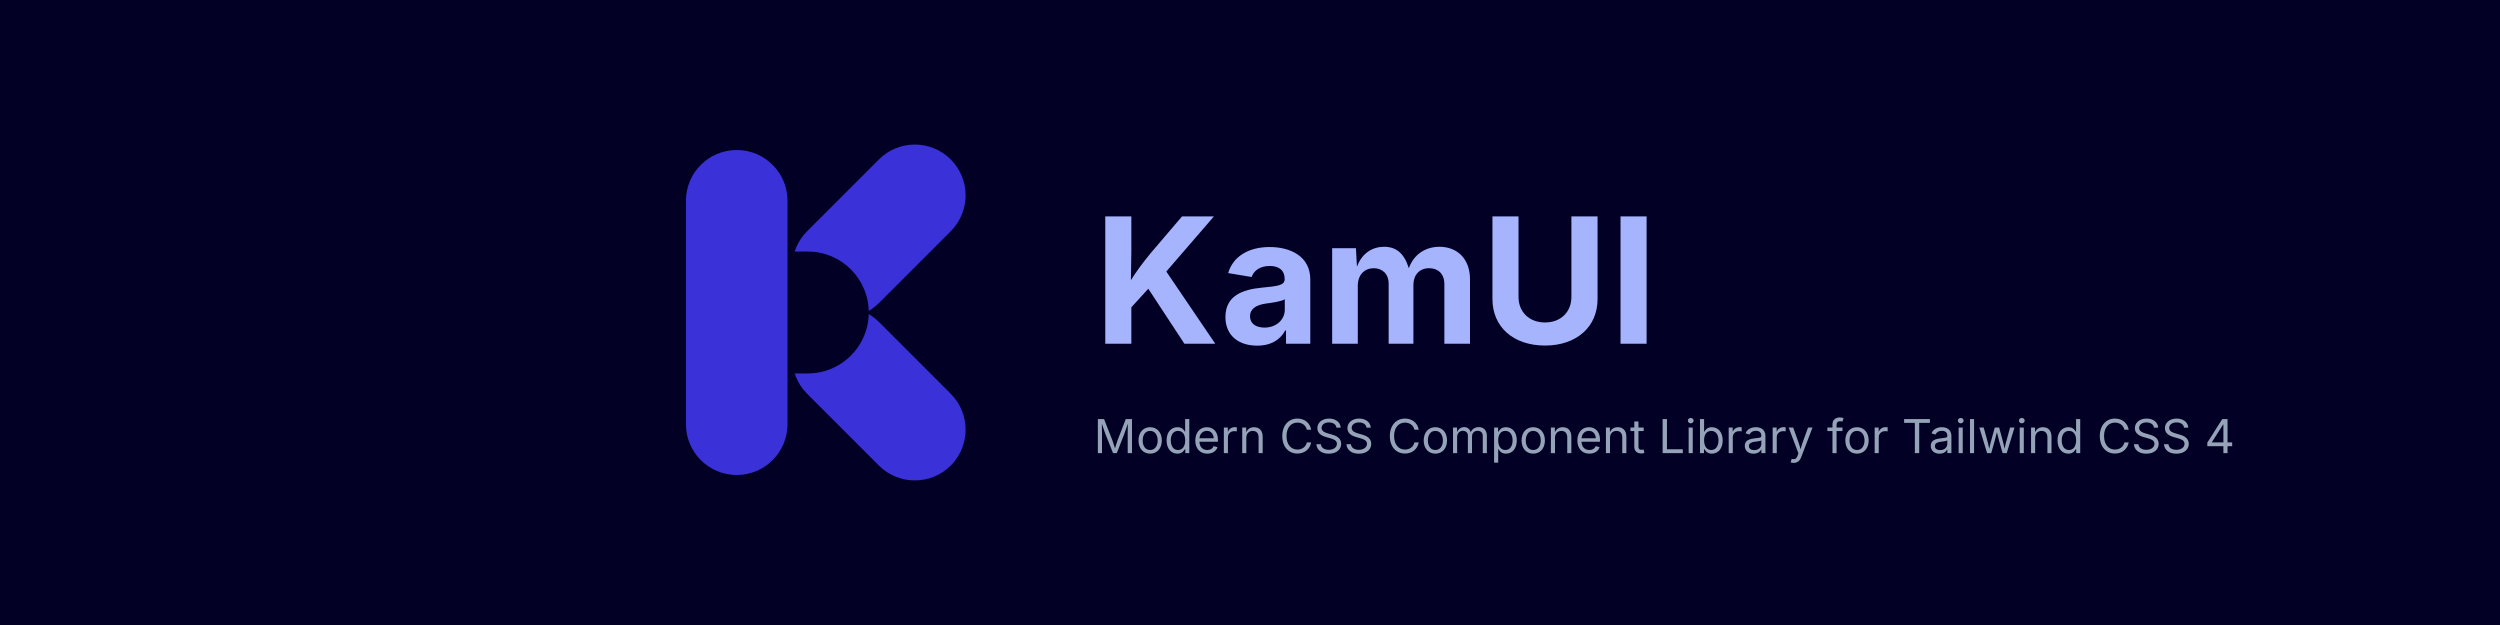
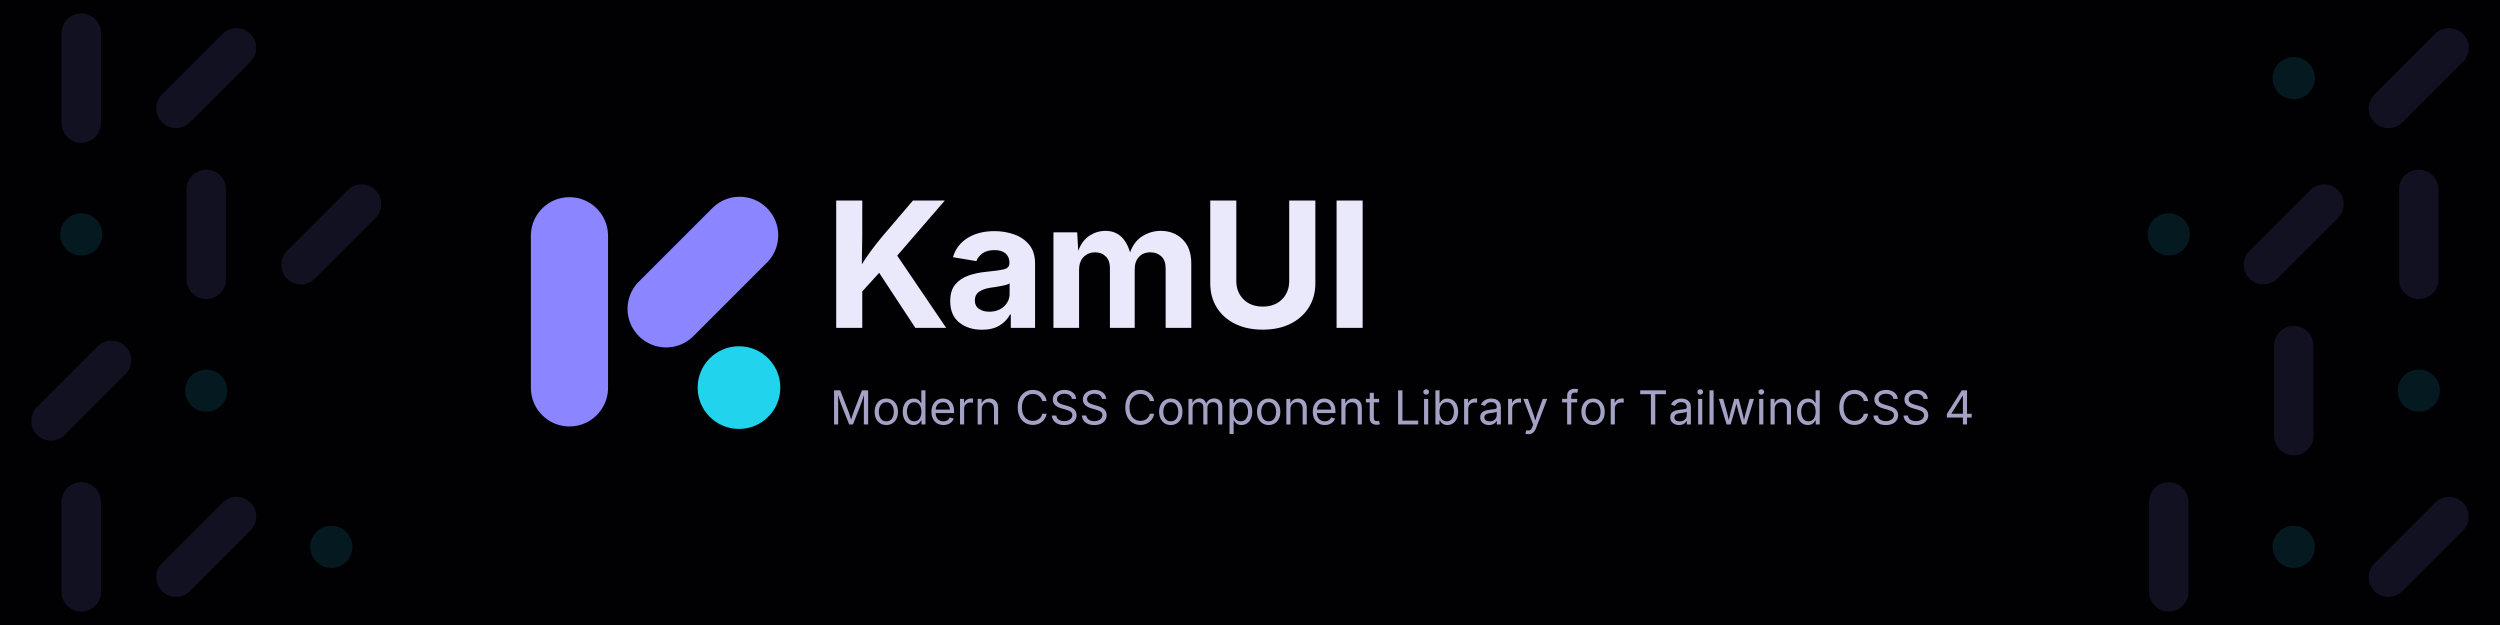
- <svg xmlns="http://www.w3.org/2000/svg" width="800" height="200" viewBox="0 0 800 200">
-   <path fill="#020024" d="M0 0h800v200H0z" />
-   <g transform="matrix(.65 0 0 .65 200 35)">
-     <rect x="100" y="10" width="50" height="100" rx="25" transform="rotate(45 125 60)" fill="#3a31d8" />
-     <rect x="100" y="90" width="50" height="100" rx="25" transform="rotate(-45 125 140)" fill="#3a31d8" />
-     <rect x="40" y="70" width="80" height="60" rx="30" fill="#020024" />
-     <rect x="30" y="20" width="50" height="160" rx="25" fill="#3a31d8" />
-   </g>
-   <text x="150" y="75" font-family="Inter, -apple-system, BlinkMacSystemFont, 'Segoe UI', Roboto, sans-serif" font-size="56" font-weight="700" fill="#a5b4fc" transform="translate(200 35)">KamUI</text>
-   <text x="150" y="110" font-family="Inter, -apple-system, BlinkMacSystemFont, 'Segoe UI', Roboto, sans-serif" font-size="15" font-weight="400" fill="#94a3b8" transform="translate(200 35)">Modern CSS Component Library for Tailwind CSS 4</text>
+ <svg xmlns="http://www.w3.org/2000/svg" viewBox="0 0 800 200" width="800" height="200" role="img" aria-labelledby="t">
+   <rect width="800" height="200" rx="0" fill="#010104" />
+   <path fill="#8b85ff" fill-opacity="0.12" d="M19.7 10.6L19.7 39.4A6.3 6.3 0 0 0 32.3 39.4L32.3 10.6A6.3 6.3 0 0 0 19.7 10.6Z" />
+   <path fill="#8b85ff" fill-opacity="0.12" d="M768.55 39.35L788.35 19.55A6.3 6.3 0 0 0 779.45 10.65L759.65 30.45A6.3 6.3 0 0 0 768.55 39.35Z" />
+   <path fill="#22d3ee" fill-opacity="0.12" d="M19.26 75a6.74 6.74 0 1 0 13.48 0a6.74 6.74 0 1 0 -13.48 0Z" />
+   <path fill="#8b85ff" fill-opacity="0.12" d="M767.7 60.6L767.7 89.4A6.3 6.3 0 0 0 780.3 89.4L780.3 60.6A6.3 6.3 0 0 0 767.7 60.6Z" />
+   <path fill="#8b85ff" fill-opacity="0.12" d="M20.55 139.35L40.35 119.55A6.3 6.3 0 0 0 31.45 110.65L11.65 130.45A6.3 6.3 0 0 0 20.55 139.35Z" />
+   <path fill="#22d3ee" fill-opacity="0.12" d="M767.26 125a6.74 6.74 0 1 0 13.48 0a6.74 6.74 0 1 0 -13.48 0Z" />
+   <path fill="#8b85ff" fill-opacity="0.12" d="M19.7 160.6L19.7 189.4A6.3 6.3 0 0 0 32.3 189.4L32.3 160.6A6.3 6.3 0 0 0 19.7 160.6Z" />
+   <path fill="#8b85ff" fill-opacity="0.12" d="M768.55 189.35L788.35 169.55A6.3 6.3 0 0 0 779.45 160.65L759.65 180.45A6.3 6.3 0 0 0 768.55 189.35Z" />
+   <path fill="#8b85ff" fill-opacity="0.12" d="M60.55 39.35L80.35 19.55A6.3 6.3 0 0 0 71.45 10.65L51.65 30.45A6.3 6.3 0 0 0 60.55 39.35Z" />
+   <path fill="#22d3ee" fill-opacity="0.12" d="M727.26 25a6.74 6.74 0 1 0 13.48 0a6.74 6.74 0 1 0 -13.48 0Z" />
+   <path fill="#8b85ff" fill-opacity="0.12" d="M59.7 60.6L59.7 89.4A6.3 6.3 0 0 0 72.3 89.4L72.3 60.6A6.3 6.3 0 0 0 59.7 60.6Z" />
+   <path fill="#8b85ff" fill-opacity="0.12" d="M728.55 89.35L748.35 69.55A6.3 6.3 0 0 0 739.45 60.65L719.65 80.45A6.3 6.3 0 0 0 728.55 89.35Z" />
+   <path fill="#22d3ee" fill-opacity="0.12" d="M59.26 125a6.74 6.74 0 1 0 13.48 0a6.74 6.74 0 1 0 -13.48 0Z" />
+   <path fill="#8b85ff" fill-opacity="0.12" d="M727.7 110.6L727.7 139.4A6.3 6.3 0 0 0 740.3 139.4L740.3 110.6A6.3 6.3 0 0 0 727.7 110.6Z" />
+   <path fill="#8b85ff" fill-opacity="0.12" d="M60.55 189.35L80.35 169.55A6.3 6.3 0 0 0 71.45 160.65L51.65 180.45A6.3 6.3 0 0 0 60.55 189.35Z" />
+   <path fill="#22d3ee" fill-opacity="0.12" d="M727.26 175a6.74 6.74 0 1 0 13.48 0a6.74 6.74 0 1 0 -13.48 0Z" />
+   <path fill="#8b85ff" fill-opacity="0.12" d="M100.55 89.35L120.35 69.55A6.3 6.3 0 0 0 111.45 60.65L91.65 80.45A6.3 6.3 0 0 0 100.55 89.35Z" />
+   <path fill="#22d3ee" fill-opacity="0.12" d="M687.26 75a6.74 6.74 0 1 0 13.48 0a6.74 6.74 0 1 0 -13.48 0Z" />
+   <path fill="#22d3ee" fill-opacity="0.12" d="M99.26 175a6.74 6.74 0 1 0 13.48 0a6.74 6.74 0 1 0 -13.48 0Z" />
+   <path fill="#8b85ff" fill-opacity="0.12" d="M687.7 160.6L687.7 189.4A6.3 6.3 0 0 0 700.3 189.4L700.3 160.6A6.3 6.3 0 0 0 687.7 160.6Z" />
+   <path fill="#8b85ff" d="M169.88 75.09L169.88 124.47A12.35 12.35 0 0 0 194.57 124.47L194.57 75.09A12.35 12.35 0 0 0 169.88 75.09ZM221.83 107.63L245.64 83.82A12.35 12.35 0 0 0 228.18 66.36L204.36 90.17A12.35 12.35 0 0 0 221.83 107.63Z" />
+   <path fill="#22d3ee" d="M223.24 124.03a13.23 13.23 0 1 0 26.46 0a13.23 13.23 0 1 0 -26.46 0Z" />
+   <path fill="#eae9fc" d="M267.584 104.915V64.172H275.924V75.301L275.788 84.571Q277.127 82.438 278.631 80.387Q280.135 78.336 282.159 75.875L292.139 64.172H302.338L287.108 81.809L302.776 104.915H292.905L281.338 87.305L275.924 93.266V104.915ZM314.242 105.516Q309.867 105.516 306.968 103.206Q304.07 100.895 304.07 96.356Q304.07 92.938 305.71 90.997Q307.351 89.055 309.976 88.153Q312.601 87.25 315.609 86.977Q319.546 86.594 321.283 86.17Q323.019 85.747 323.019 84.243V84.106Q323.019 82.165 321.775 81.098Q320.531 80.032 318.234 80.032Q315.855 80.032 314.406 81.057Q312.957 82.083 312.464 83.559L304.945 82.301Q306.121 78.336 309.634 76.149Q313.148 73.961 318.261 73.961Q321.542 73.961 324.509 75Q327.476 76.04 329.349 78.323Q331.222 80.606 331.222 84.325V104.915H323.457V100.676H323.183Q322.062 102.809 319.847 104.163Q317.632 105.516 314.242 105.516ZM316.566 99.747Q319.437 99.747 321.255 98.079Q323.074 96.411 323.074 93.977V90.668Q322.582 91.024 321.474 91.284Q320.367 91.543 319.136 91.749Q317.906 91.954 317.003 92.063Q314.734 92.391 313.339 93.348Q311.945 94.305 311.945 96.137Q311.945 97.915 313.244 98.831Q314.542 99.747 316.566 99.747ZM337.102 104.915V74.344H344.704L345.032 80.278Q346.262 76.942 348.641 75.411Q351.02 73.879 353.754 73.879Q359.551 73.879 361.629 80.743Q362.915 77.215 365.608 75.547Q368.301 73.879 371.446 73.879Q375.657 73.879 378.432 76.6Q381.208 79.321 381.208 84.297V104.915H373.004V85.856Q373.004 83.286 371.596 82.014Q370.188 80.743 368.137 80.743Q365.813 80.743 364.46 82.219Q363.106 83.696 363.106 86.102V104.915H355.176V85.637Q355.176 83.395 353.85 82.069Q352.524 80.743 350.419 80.743Q348.258 80.743 346.782 82.206Q345.305 83.668 345.305 86.43V104.915ZM404.095 105.489Q399.009 105.489 395.236 103.629Q391.463 101.77 389.371 98.42Q387.279 95.071 387.279 90.614V64.172H395.619V89.93Q395.619 93.485 397.929 95.795Q400.24 98.106 404.095 98.106Q407.924 98.106 410.234 95.795Q412.545 93.485 412.545 89.93V64.172H420.912V90.614Q420.912 95.071 418.793 98.42Q416.674 101.77 412.9 103.629Q409.127 105.489 404.095 105.489ZM436.047 64.172V104.915H427.707V64.172Z" />
+   <path fill="#a3a1c4" d="M266.891 135.828V124.915H268.869L271.557 131.799Q271.711 132.195 271.938 132.905Q272.165 133.616 272.363 134.282Q272.553 133.638 272.78 132.924Q273.007 132.209 273.168 131.799L275.82 124.915H277.805V135.828H276.435V129.595Q276.435 128.994 276.45 128.123Q276.464 127.251 276.486 126.401Q276.186 127.339 275.882 128.225Q275.578 129.111 275.388 129.595L272.949 135.828H271.74L269.264 129.595Q269.081 129.133 268.785 128.258Q268.488 127.383 268.166 126.423Q268.18 127.2 268.199 128.082Q268.217 128.965 268.217 129.595V135.828ZM283.613 136.003Q282.499 136.003 281.661 135.476Q280.822 134.949 280.353 133.997Q279.885 133.044 279.885 131.785Q279.885 130.503 280.353 129.547Q280.822 128.591 281.661 128.064Q282.499 127.537 283.613 127.537Q284.733 127.537 285.576 128.064Q286.418 128.591 286.887 129.547Q287.355 130.503 287.355 131.785Q287.355 133.044 286.887 133.997Q286.418 134.949 285.576 135.476Q284.733 136.003 283.613 136.003ZM283.613 134.824Q284.44 134.824 284.975 134.399Q285.51 133.975 285.766 133.282Q286.022 132.59 286.022 131.785Q286.022 130.972 285.766 130.272Q285.51 129.573 284.975 129.144Q284.44 128.716 283.613 128.716Q282.792 128.716 282.265 129.144Q281.738 129.573 281.481 130.269Q281.225 130.964 281.225 131.785Q281.225 132.59 281.481 133.282Q281.738 133.975 282.265 134.399Q282.792 134.824 283.613 134.824ZM292.343 136.003Q291.325 136.003 290.541 135.483Q289.758 134.963 289.318 134.011Q288.879 133.059 288.879 131.755Q288.879 130.459 289.322 129.51Q289.765 128.562 290.549 128.049Q291.332 127.537 292.35 127.537Q293.149 127.537 293.618 127.8Q294.086 128.064 294.339 128.397Q294.592 128.73 294.723 128.95H294.826V124.915H296.144V135.828H294.87V134.561H294.723Q294.592 134.788 294.332 135.128Q294.072 135.469 293.599 135.736Q293.127 136.003 292.343 136.003ZM292.541 134.824Q293.654 134.824 294.247 133.967Q294.841 133.11 294.841 131.741Q294.841 130.386 294.258 129.551Q293.676 128.716 292.541 128.716Q291.764 128.716 291.248 129.119Q290.732 129.521 290.475 130.206Q290.219 130.891 290.219 131.741Q290.219 132.598 290.479 133.297Q290.739 133.997 291.259 134.41Q291.779 134.824 292.541 134.824ZM301.901 136.003Q300.715 136.003 299.854 135.476Q298.993 134.949 298.528 134.004Q298.063 133.059 298.063 131.799Q298.063 130.54 298.517 129.58Q298.972 128.621 299.803 128.079Q300.634 127.537 301.747 127.537Q302.399 127.537 303.033 127.753Q303.666 127.969 304.183 128.448Q304.699 128.928 305.007 129.712Q305.314 130.496 305.314 131.631V132.18H299.396Q299.448 133.462 300.132 134.147Q300.817 134.832 301.909 134.832Q302.634 134.832 303.157 134.513Q303.681 134.194 303.908 133.572L305.182 133.923Q304.897 134.854 304.029 135.428Q303.161 136.003 301.901 136.003ZM299.404 131.067H303.974Q303.879 130.02 303.318 129.364Q302.758 128.708 301.747 128.708Q301.044 128.708 300.535 129.038Q300.026 129.368 299.733 129.902Q299.44 130.437 299.404 131.067ZM307.204 135.828V127.639H308.478V128.899H308.566Q308.793 128.276 309.376 127.899Q309.958 127.522 310.69 127.522Q310.837 127.522 311.038 127.529Q311.24 127.537 311.357 127.544V128.87Q311.298 128.855 311.064 128.826Q310.829 128.796 310.566 128.796Q309.68 128.796 309.101 129.335Q308.522 129.873 308.522 130.701V135.828ZM314.169 130.92V135.828H312.851V127.639H314.118L314.125 129.155Q314.521 128.284 315.162 127.91Q315.803 127.537 316.63 127.537Q317.875 127.537 318.637 128.306Q319.399 129.075 319.399 130.627V135.828H318.08V130.737Q318.08 129.792 317.586 129.258Q317.092 128.723 316.235 128.723Q315.348 128.723 314.759 129.298Q314.169 129.873 314.169 130.92ZM330.51 135.974Q329.111 135.974 328.016 135.297Q326.921 134.619 326.295 133.363Q325.668 132.107 325.668 130.378Q325.668 128.643 326.295 127.386Q326.921 126.13 328.016 125.449Q329.111 124.768 330.51 124.768Q331.616 124.768 332.542 125.197Q333.469 125.625 334.095 126.423Q334.721 127.222 334.911 128.35H333.52Q333.366 127.603 332.923 127.09Q332.48 126.577 331.85 126.317Q331.22 126.057 330.51 126.057Q329.528 126.057 328.737 126.555Q327.946 127.053 327.485 128.016Q327.023 128.979 327.023 130.378Q327.023 131.77 327.488 132.733Q327.953 133.696 328.744 134.191Q329.535 134.685 330.51 134.685Q331.227 134.685 331.854 134.421Q332.48 134.158 332.923 133.645Q333.366 133.132 333.52 132.393H334.911Q334.721 133.499 334.102 134.304Q333.483 135.11 332.557 135.542Q331.63 135.974 330.51 135.974ZM340.544 136.018Q338.771 136.018 337.724 135.179Q336.677 134.341 336.581 132.971H338.01Q338.068 133.586 338.427 133.986Q338.786 134.385 339.346 134.579Q339.907 134.773 340.544 134.773Q341.284 134.773 341.873 134.531Q342.463 134.29 342.807 133.85Q343.151 133.411 343.151 132.832Q343.151 132.305 342.855 131.975Q342.558 131.646 342.067 131.433Q341.576 131.221 340.991 131.06L339.672 130.686Q338.354 130.312 337.621 129.617Q336.889 128.921 336.889 127.837Q336.889 126.914 337.387 126.222Q337.885 125.53 338.735 125.149Q339.584 124.768 340.639 124.768Q341.716 124.768 342.543 125.149Q343.371 125.53 343.851 126.185Q344.33 126.841 344.36 127.668H342.997Q342.902 126.87 342.236 126.434Q341.569 125.999 340.595 125.999Q339.533 125.999 338.888 126.5Q338.244 127.002 338.244 127.771Q338.244 128.342 338.599 128.69Q338.954 129.038 339.441 129.232Q339.929 129.426 340.324 129.536L341.415 129.836Q341.855 129.954 342.386 130.159Q342.917 130.364 343.4 130.704Q343.884 131.045 344.195 131.569Q344.506 132.092 344.506 132.854Q344.506 133.748 344.041 134.465Q343.576 135.183 342.69 135.601Q341.804 136.018 340.544 136.018ZM350.168 136.018Q348.395 136.018 347.348 135.179Q346.301 134.341 346.205 132.971H347.634Q347.692 133.586 348.051 133.986Q348.41 134.385 348.97 134.579Q349.531 134.773 350.168 134.773Q350.908 134.773 351.497 134.531Q352.087 134.29 352.431 133.85Q352.775 133.411 352.775 132.832Q352.775 132.305 352.479 131.975Q352.182 131.646 351.691 131.433Q351.201 131.221 350.615 131.06L349.296 130.686Q347.978 130.312 347.245 129.617Q346.513 128.921 346.513 127.837Q346.513 126.914 347.011 126.222Q347.509 125.53 348.359 125.149Q349.208 124.768 350.263 124.768Q351.34 124.768 352.167 125.149Q352.995 125.53 353.475 126.185Q353.954 126.841 353.984 127.668H352.621Q352.526 126.87 351.86 126.434Q351.193 125.999 350.219 125.999Q349.157 125.999 348.513 126.5Q347.868 127.002 347.868 127.771Q347.868 128.342 348.223 128.69Q348.578 129.038 349.065 129.232Q349.553 129.426 349.948 129.536L351.039 129.836Q351.479 129.954 352.01 130.159Q352.541 130.364 353.024 130.704Q353.508 131.045 353.819 131.569Q354.13 132.092 354.13 132.854Q354.13 133.748 353.665 134.465Q353.2 135.183 352.314 135.601Q351.428 136.018 350.168 136.018ZM364.933 135.974Q363.534 135.974 362.44 135.297Q361.345 134.619 360.718 133.363Q360.092 132.107 360.092 130.378Q360.092 128.643 360.718 127.386Q361.345 126.13 362.44 125.449Q363.534 124.768 364.933 124.768Q366.039 124.768 366.966 125.197Q367.892 125.625 368.519 126.423Q369.145 127.222 369.335 128.35H367.944Q367.79 127.603 367.347 127.09Q366.904 126.577 366.274 126.317Q365.644 126.057 364.933 126.057Q363.952 126.057 363.161 126.555Q362.37 127.053 361.909 128.016Q361.447 128.979 361.447 130.378Q361.447 131.77 361.912 132.733Q362.377 133.696 363.168 134.191Q363.959 134.685 364.933 134.685Q365.651 134.685 366.277 134.421Q366.904 134.158 367.347 133.645Q367.79 133.132 367.944 132.393H369.335Q369.145 133.499 368.526 134.304Q367.907 135.11 366.981 135.542Q366.054 135.974 364.933 135.974ZM374.645 136.003Q373.532 136.003 372.693 135.476Q371.855 134.949 371.386 133.997Q370.917 133.044 370.917 131.785Q370.917 130.503 371.386 129.547Q371.855 128.591 372.693 128.064Q373.532 127.537 374.645 127.537Q375.766 127.537 376.608 128.064Q377.451 128.591 377.919 129.547Q378.388 130.503 378.388 131.785Q378.388 133.044 377.919 133.997Q377.451 134.949 376.608 135.476Q375.766 136.003 374.645 136.003ZM374.645 134.824Q375.473 134.824 376.008 134.399Q376.542 133.975 376.799 133.282Q377.055 132.59 377.055 131.785Q377.055 130.972 376.799 130.272Q376.542 129.573 376.008 129.144Q375.473 128.716 374.645 128.716Q373.825 128.716 373.298 129.144Q372.77 129.573 372.514 130.269Q372.258 130.964 372.258 131.785Q372.258 132.59 372.514 133.282Q372.77 133.975 373.298 134.399Q373.825 134.824 374.645 134.824ZM380.307 135.828V127.639H381.589L381.596 129.141Q381.896 128.313 382.53 127.903Q383.163 127.493 383.888 127.493Q384.694 127.493 385.225 127.95Q385.756 128.408 385.976 129.163Q386.269 128.386 386.968 127.939Q387.668 127.493 388.554 127.493Q389.264 127.493 389.85 127.8Q390.436 128.108 390.784 128.73Q391.132 129.353 391.132 130.305V135.828H389.814V130.342Q389.814 129.456 389.316 129.075Q388.818 128.694 388.159 128.694Q387.331 128.694 386.855 129.199Q386.379 129.705 386.379 130.481V135.828H385.06V130.21Q385.06 129.529 384.606 129.111Q384.152 128.694 383.456 128.694Q382.739 128.694 382.182 129.192Q381.625 129.69 381.625 130.671V135.828ZM393.447 138.889V127.639H394.721V128.95H394.868Q395.007 128.73 395.256 128.397Q395.505 128.064 395.973 127.8Q396.442 127.537 397.241 127.537Q398.266 127.537 399.046 128.049Q399.826 128.562 400.269 129.51Q400.712 130.459 400.712 131.755Q400.712 133.059 400.273 134.011Q399.833 134.963 399.053 135.483Q398.273 136.003 397.248 136.003Q396.472 136.003 395.995 135.736Q395.519 135.469 395.263 135.128Q395.007 134.788 394.868 134.561H394.765V138.889ZM397.05 134.824Q397.819 134.824 398.336 134.41Q398.852 133.997 399.112 133.297Q399.372 132.598 399.372 131.741Q399.372 130.891 399.116 130.206Q398.859 129.521 398.343 129.119Q397.826 128.716 397.05 128.716Q395.922 128.716 395.336 129.551Q394.75 130.386 394.75 131.741Q394.75 133.11 395.344 133.967Q395.937 134.824 397.05 134.824ZM405.964 136.003Q404.85 136.003 404.012 135.476Q403.173 134.949 402.704 133.997Q402.236 133.044 402.236 131.785Q402.236 130.503 402.704 129.547Q403.173 128.591 404.012 128.064Q404.85 127.537 405.964 127.537Q407.084 127.537 407.927 128.064Q408.769 128.591 409.238 129.547Q409.706 130.503 409.706 131.785Q409.706 133.044 409.238 133.997Q408.769 134.949 407.927 135.476Q407.084 136.003 405.964 136.003ZM405.964 134.824Q406.791 134.824 407.326 134.399Q407.861 133.975 408.117 133.282Q408.373 132.59 408.373 131.785Q408.373 130.972 408.117 130.272Q407.861 129.573 407.326 129.144Q406.791 128.716 405.964 128.716Q405.143 128.716 404.616 129.144Q404.089 129.573 403.832 130.269Q403.576 130.964 403.576 131.785Q403.576 132.59 403.832 133.282Q404.089 133.975 404.616 134.399Q405.143 134.824 405.964 134.824ZM412.944 130.92V135.828H411.625V127.639H412.892L412.9 129.155Q413.295 128.284 413.936 127.91Q414.577 127.537 415.405 127.537Q416.65 127.537 417.411 128.306Q418.173 129.075 418.173 130.627V135.828H416.855V130.737Q416.855 129.792 416.36 129.258Q415.866 128.723 415.009 128.723Q414.123 128.723 413.533 129.298Q412.944 129.873 412.944 130.92ZM423.93 136.003Q422.743 136.003 421.883 135.476Q421.022 134.949 420.557 134.004Q420.092 133.059 420.092 131.799Q420.092 130.54 420.546 129.58Q421 128.621 421.832 128.079Q422.663 127.537 423.776 127.537Q424.428 127.537 425.062 127.753Q425.695 127.969 426.211 128.448Q426.728 128.928 427.035 129.712Q427.343 130.496 427.343 131.631V132.18H421.425Q421.476 133.462 422.161 134.147Q422.846 134.832 423.937 134.832Q424.662 134.832 425.186 134.513Q425.71 134.194 425.937 133.572L427.211 133.923Q426.926 134.854 426.058 135.428Q425.19 136.003 423.93 136.003ZM421.432 131.067H426.003Q425.908 130.02 425.347 129.364Q424.787 128.708 423.776 128.708Q423.073 128.708 422.564 129.038Q422.055 129.368 421.762 129.902Q421.469 130.437 421.432 131.067ZM430.551 130.92V135.828H429.233V127.639H430.5L430.507 129.155Q430.903 128.284 431.544 127.91Q432.184 127.537 433.012 127.537Q434.257 127.537 435.019 128.306Q435.781 129.075 435.781 130.627V135.828H434.462V130.737Q434.462 129.792 433.968 129.258Q433.473 128.723 432.617 128.723Q431.73 128.723 431.141 129.298Q430.551 129.873 430.551 130.92ZM441.318 127.639V128.767H439.633V133.704Q439.633 134.253 439.857 134.506Q440.08 134.758 440.6 134.758Q440.724 134.758 440.919 134.729Q441.113 134.7 441.274 134.67L441.545 135.784Q441.34 135.857 441.08 135.894Q440.82 135.93 440.563 135.93Q439.501 135.93 438.908 135.37Q438.315 134.81 438.315 133.806V128.767H437.084V127.639H438.315V125.691H439.633V127.639ZM447.382 135.828V124.915H448.774V134.597H453.827V135.828ZM455.702 135.828V127.639H457.021V135.828ZM456.369 126.299Q455.995 126.299 455.724 126.042Q455.453 125.786 455.453 125.427Q455.453 125.061 455.724 124.808Q455.995 124.556 456.369 124.556Q456.75 124.556 457.021 124.808Q457.292 125.061 457.292 125.427Q457.292 125.786 457.021 126.042Q456.75 126.299 456.369 126.299ZM463.137 136.003Q462.36 136.003 461.884 135.736Q461.408 135.469 461.152 135.128Q460.895 134.788 460.756 134.561H460.61V135.828H459.335V124.915H460.654V128.95H460.756Q460.895 128.73 461.144 128.397Q461.393 128.064 461.862 127.8Q462.331 127.537 463.129 127.537Q464.155 127.537 464.935 128.049Q465.715 128.562 466.158 129.51Q466.601 130.459 466.601 131.755Q466.601 133.059 466.161 134.011Q465.722 134.963 464.942 135.483Q464.162 136.003 463.137 136.003ZM462.939 134.824Q463.708 134.824 464.224 134.41Q464.741 133.997 465.001 133.297Q465.261 132.598 465.261 131.741Q465.261 130.891 465.004 130.206Q464.748 129.521 464.232 129.119Q463.715 128.716 462.939 128.716Q461.811 128.716 461.225 129.551Q460.639 130.386 460.639 131.741Q460.639 133.11 461.232 133.967Q461.826 134.824 462.939 134.824ZM468.52 135.828V127.639H469.794V128.899H469.882Q470.109 128.276 470.691 127.899Q471.274 127.522 472.006 127.522Q472.153 127.522 472.354 127.529Q472.555 127.537 472.673 127.544V128.87Q472.614 128.855 472.38 128.826Q472.145 128.796 471.882 128.796Q470.995 128.796 470.417 129.335Q469.838 129.873 469.838 130.701V135.828ZM476.459 136.018Q475.683 136.018 475.049 135.725Q474.416 135.432 474.042 134.868Q473.669 134.304 473.669 133.499Q473.669 132.795 473.947 132.356Q474.225 131.917 474.69 131.664Q475.156 131.411 475.72 131.287Q476.284 131.162 476.855 131.089Q477.587 130.994 478.049 130.942Q478.51 130.891 478.733 130.767Q478.957 130.642 478.957 130.342V130.298Q478.957 129.536 478.525 129.115Q478.093 128.694 477.243 128.694Q476.357 128.694 475.859 129.078Q475.361 129.463 475.17 129.895L473.903 129.478Q474.218 128.73 474.753 128.309Q475.287 127.888 475.932 127.712Q476.576 127.537 477.206 127.537Q477.617 127.537 478.14 127.635Q478.664 127.734 479.151 128.027Q479.638 128.32 479.957 128.895Q480.275 129.47 480.275 130.43V135.828H478.979V134.714H478.891Q478.752 135.0 478.444 135.304Q478.137 135.608 477.646 135.813Q477.155 136.018 476.459 136.018ZM476.686 134.854Q477.419 134.854 477.924 134.568Q478.43 134.282 478.693 133.824Q478.957 133.367 478.957 132.869V131.733Q478.876 131.829 478.605 131.906Q478.334 131.982 477.986 132.041Q477.638 132.1 477.313 132.14Q476.987 132.18 476.796 132.202Q476.32 132.261 475.906 132.404Q475.493 132.546 475.243 132.821Q474.994 133.096 474.994 133.564Q474.994 134.202 475.474 134.528Q475.954 134.854 476.686 134.854ZM482.59 135.828V127.639H483.864V128.899H483.952Q484.179 128.276 484.761 127.899Q485.344 127.522 486.076 127.522Q486.222 127.522 486.424 127.529Q486.625 127.537 486.743 127.544V128.87Q486.684 128.855 486.45 128.826Q486.215 128.796 485.951 128.796Q485.065 128.796 484.487 129.335Q483.908 129.873 483.908 130.701V135.828ZM488.105 138.794 488.442 137.651 488.581 137.688Q489.189 137.849 489.628 137.64Q490.068 137.432 490.368 136.553L490.602 135.872L487.475 127.639H488.918L490.661 132.495Q490.851 133.03 491.002 133.557Q491.152 134.084 491.291 134.597Q491.43 134.084 491.58 133.557Q491.73 133.03 491.921 132.495L493.679 127.639H495.114L491.518 137.051Q491.144 138.025 490.544 138.486Q489.943 138.948 489.072 138.948Q488.72 138.948 488.464 138.896Q488.207 138.845 488.105 138.794ZM504.694 127.639V128.767H502.805V135.828H501.486V128.767H499.875V127.639H501.486V126.548Q501.486 125.837 501.819 125.361Q502.153 124.885 502.687 124.644Q503.222 124.402 503.815 124.402Q504.284 124.402 504.592 124.479Q504.899 124.556 505.046 124.622L504.68 125.75Q504.577 125.713 504.412 125.669Q504.247 125.625 503.969 125.625Q503.361 125.625 503.083 125.936Q502.805 126.248 502.805 126.841V127.639ZM509.77 136.003Q508.657 136.003 507.818 135.476Q506.979 134.949 506.511 133.997Q506.042 133.044 506.042 131.785Q506.042 130.503 506.511 129.547Q506.979 128.591 507.818 128.064Q508.657 127.537 509.77 127.537Q510.89 127.537 511.733 128.064Q512.575 128.591 513.044 129.547Q513.513 130.503 513.513 131.785Q513.513 133.044 513.044 133.997Q512.575 134.949 511.733 135.476Q510.89 136.003 509.77 136.003ZM509.77 134.824Q510.597 134.824 511.132 134.399Q511.667 133.975 511.923 133.282Q512.18 132.59 512.18 131.785Q512.18 130.972 511.923 130.272Q511.667 129.573 511.132 129.144Q510.597 128.716 509.77 128.716Q508.95 128.716 508.422 129.144Q507.895 129.573 507.638 130.269Q507.382 130.964 507.382 131.785Q507.382 132.59 507.638 133.282Q507.895 133.975 508.422 134.399Q508.95 134.824 509.77 134.824ZM515.431 135.828V127.639H516.706V128.899H516.794Q517.021 128.276 517.603 127.899Q518.185 127.522 518.918 127.522Q519.064 127.522 519.266 127.529Q519.467 127.537 519.584 127.544V128.87Q519.526 128.855 519.291 128.826Q519.057 128.796 518.793 128.796Q517.907 128.796 517.328 129.335Q516.75 129.873 516.75 130.701V135.828ZM524.858 126.145V124.915H533.105V126.145H529.684V135.828H528.293V126.145ZM537.272 136.018Q536.496 136.018 535.862 135.725Q535.229 135.432 534.855 134.868Q534.482 134.304 534.482 133.499Q534.482 132.795 534.76 132.356Q535.038 131.917 535.503 131.664Q535.969 131.411 536.533 131.287Q537.097 131.162 537.668 131.089Q538.4 130.994 538.862 130.942Q539.323 130.891 539.546 130.767Q539.77 130.642 539.77 130.342V130.298Q539.77 129.536 539.338 129.115Q538.906 128.694 538.056 128.694Q537.17 128.694 536.672 129.078Q536.174 129.463 535.983 129.895L534.716 129.478Q535.031 128.73 535.566 128.309Q536.1 127.888 536.745 127.712Q537.389 127.537 538.019 127.537Q538.43 127.537 538.953 127.635Q539.477 127.734 539.964 128.027Q540.451 128.32 540.77 128.895Q541.088 129.47 541.088 130.43V135.828H539.792V134.714H539.704Q539.565 135.0 539.257 135.304Q538.95 135.608 538.459 135.813Q537.968 136.018 537.272 136.018ZM537.499 134.854Q538.232 134.854 538.737 134.568Q539.243 134.282 539.506 133.824Q539.77 133.367 539.77 132.869V131.733Q539.689 131.829 539.418 131.906Q539.147 131.982 538.799 132.041Q538.451 132.1 538.126 132.14Q537.8 132.18 537.609 132.202Q537.133 132.261 536.719 132.404Q536.305 132.546 536.056 132.821Q535.807 133.096 535.807 133.564Q535.807 134.202 536.287 134.528Q536.767 134.854 537.499 134.854ZM543.403 135.828V127.639H544.721V135.828ZM544.069 126.299Q543.696 126.299 543.425 126.042Q543.154 125.786 543.154 125.427Q543.154 125.061 543.425 124.808Q543.696 124.556 544.069 124.556Q544.45 124.556 544.721 124.808Q544.992 125.061 544.992 125.427Q544.992 125.786 544.721 126.042Q544.45 126.299 544.069 126.299ZM548.354 124.915V135.828H547.035V124.915ZM552.507 135.828 550.024 127.639H551.423L552.419 131.213Q552.595 131.851 552.8 132.645Q553.005 133.44 553.202 134.414Q553.4 133.477 553.594 132.686Q553.788 131.895 553.979 131.213L554.96 127.639H556.367L557.333 131.213Q557.509 131.873 557.703 132.66Q557.897 133.447 558.088 134.392Q558.293 133.455 558.494 132.667Q558.696 131.88 558.879 131.213L559.875 127.639H561.274L558.791 135.828H557.48L556.418 132.122Q556.213 131.418 556.026 130.671Q555.839 129.924 555.649 129.141Q555.466 129.924 555.272 130.679Q555.077 131.433 554.88 132.122L553.818 135.828ZM562.944 135.828V127.639H564.262V135.828ZM563.61 126.299Q563.237 126.299 562.966 126.042Q562.695 125.786 562.695 125.427Q562.695 125.061 562.966 124.808Q563.237 124.556 563.61 124.556Q563.991 124.556 564.262 124.808Q564.533 125.061 564.533 125.427Q564.533 125.786 564.262 126.042Q563.991 126.299 563.61 126.299ZM567.895 130.92V135.828H566.576V127.639H567.844L567.851 129.155Q568.246 128.284 568.887 127.91Q569.528 127.537 570.356 127.537Q571.601 127.537 572.363 128.306Q573.124 129.075 573.124 130.627V135.828H571.806V130.737Q571.806 129.792 571.312 129.258Q570.817 128.723 569.96 128.723Q569.074 128.723 568.484 129.298Q567.895 129.873 567.895 130.92ZM578.508 136.003Q577.49 136.003 576.706 135.483Q575.922 134.963 575.483 134.011Q575.043 133.059 575.043 131.755Q575.043 130.459 575.486 129.51Q575.93 128.562 576.713 128.049Q577.497 127.537 578.515 127.537Q579.313 127.537 579.782 127.8Q580.251 128.064 580.503 128.397Q580.756 128.73 580.888 128.95H580.991V124.915H582.309V135.828H581.034V134.561H580.888Q580.756 134.788 580.496 135.128Q580.236 135.469 579.764 135.736Q579.291 136.003 578.508 136.003ZM578.705 134.824Q579.819 134.824 580.412 133.967Q581.005 133.11 581.005 131.741Q581.005 130.386 580.423 129.551Q579.841 128.716 578.705 128.716Q577.929 128.716 577.413 129.119Q576.896 129.521 576.64 130.206Q576.384 130.891 576.384 131.741Q576.384 132.598 576.644 133.297Q576.904 133.997 577.424 134.41Q577.944 134.824 578.705 134.824ZM593.42 135.974Q592.021 135.974 590.926 135.297Q589.831 134.619 589.205 133.363Q588.578 132.107 588.578 130.378Q588.578 128.643 589.205 127.386Q589.831 126.13 590.926 125.449Q592.021 124.768 593.42 124.768Q594.526 124.768 595.452 125.197Q596.379 125.625 597.005 126.423Q597.631 127.222 597.822 128.35H596.43Q596.276 127.603 595.833 127.09Q595.39 126.577 594.76 126.317Q594.13 126.057 593.42 126.057Q592.438 126.057 591.647 126.555Q590.856 127.053 590.395 128.016Q589.933 128.979 589.933 130.378Q589.933 131.77 590.399 132.733Q590.864 133.696 591.655 134.191Q592.446 134.685 593.42 134.685Q594.138 134.685 594.764 134.421Q595.39 134.158 595.833 133.645Q596.276 133.132 596.43 132.393H597.822Q597.631 133.499 597.012 134.304Q596.393 135.11 595.467 135.542Q594.54 135.974 593.42 135.974ZM603.454 136.018Q601.681 136.018 600.634 135.179Q599.587 134.341 599.492 132.971H600.92Q600.978 133.586 601.337 133.986Q601.696 134.385 602.256 134.579Q602.817 134.773 603.454 134.773Q604.194 134.773 604.783 134.531Q605.373 134.29 605.717 133.85Q606.061 133.411 606.061 132.832Q606.061 132.305 605.765 131.975Q605.468 131.646 604.977 131.433Q604.487 131.221 603.901 131.06L602.582 130.686Q601.264 130.312 600.532 129.617Q599.799 128.921 599.799 127.837Q599.799 126.914 600.297 126.222Q600.795 125.53 601.645 125.149Q602.494 124.768 603.549 124.768Q604.626 124.768 605.453 125.149Q606.281 125.53 606.761 126.185Q607.241 126.841 607.27 127.668H605.908Q605.812 126.87 605.146 126.434Q604.479 125.999 603.505 125.999Q602.443 125.999 601.799 126.5Q601.154 127.002 601.154 127.771Q601.154 128.342 601.509 128.69Q601.865 129.038 602.352 129.232Q602.839 129.426 603.234 129.536L604.326 129.836Q604.765 129.954 605.296 130.159Q605.827 130.364 606.31 130.704Q606.794 131.045 607.105 131.569Q607.416 132.092 607.416 132.854Q607.416 133.748 606.951 134.465Q606.486 135.183 605.6 135.601Q604.714 136.018 603.454 136.018ZM613.078 136.018Q611.305 136.018 610.258 135.179Q609.211 134.341 609.116 132.971H610.544Q610.602 133.586 610.961 133.986Q611.32 134.385 611.88 134.579Q612.441 134.773 613.078 134.773Q613.818 134.773 614.407 134.531Q614.997 134.29 615.341 133.85Q615.685 133.411 615.685 132.832Q615.685 132.305 615.389 131.975Q615.092 131.646 614.601 131.433Q614.111 131.221 613.525 131.06L612.206 130.686Q610.888 130.312 610.156 129.617Q609.423 128.921 609.423 127.837Q609.423 126.914 609.921 126.222Q610.419 125.53 611.269 125.149Q612.118 124.768 613.173 124.768Q614.25 124.768 615.077 125.149Q615.905 125.53 616.385 126.185Q616.865 126.841 616.894 127.668H615.532Q615.436 126.87 614.77 126.434Q614.103 125.999 613.129 125.999Q612.067 125.999 611.423 126.5Q610.778 127.002 610.778 127.771Q610.778 128.342 611.133 128.69Q611.489 129.038 611.976 129.232Q612.463 129.426 612.858 129.536L613.95 129.836Q614.389 129.954 614.92 130.159Q615.451 130.364 615.934 130.704Q616.418 131.045 616.729 131.569Q617.04 132.092 617.04 132.854Q617.04 133.748 616.575 134.465Q616.11 135.183 615.224 135.601Q614.338 136.018 613.078 136.018ZM622.988 133.608V132.473L627.763 124.915H629.455V132.385H630.934V133.608H629.455V135.828H628.122V133.608ZM628.129 132.385V126.658H628.041L624.474 132.297V132.385Z" />
</svg>
